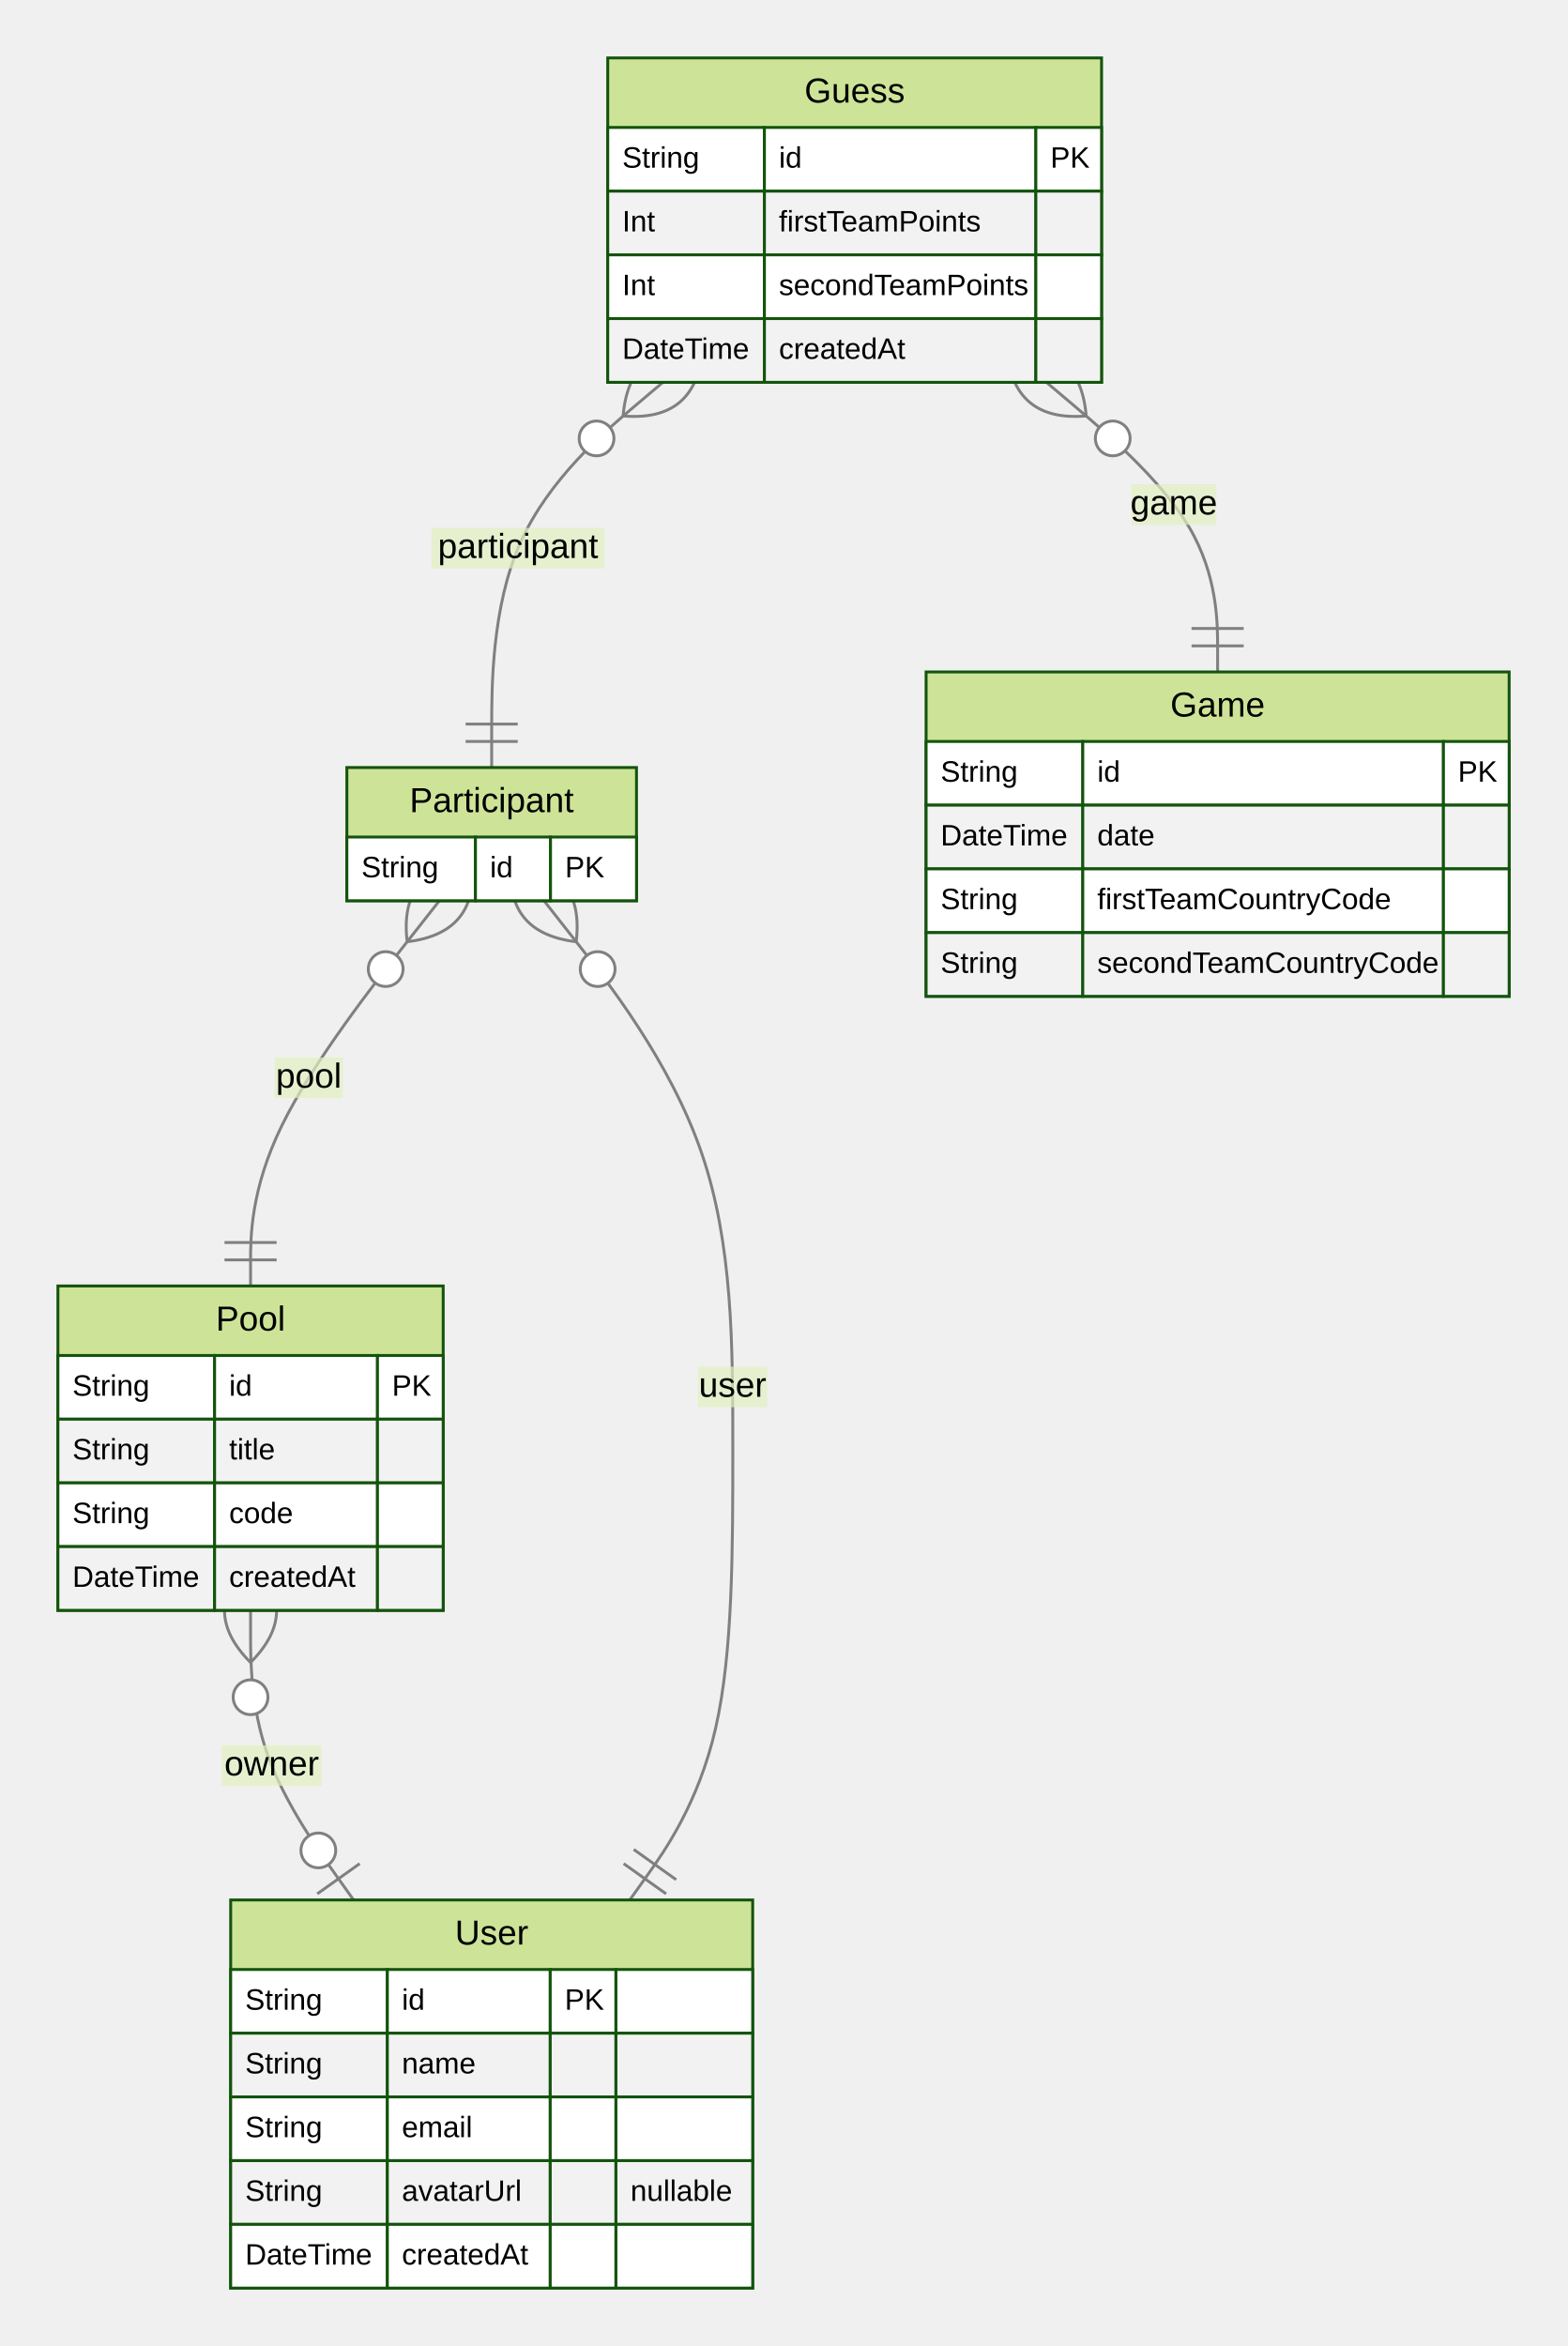
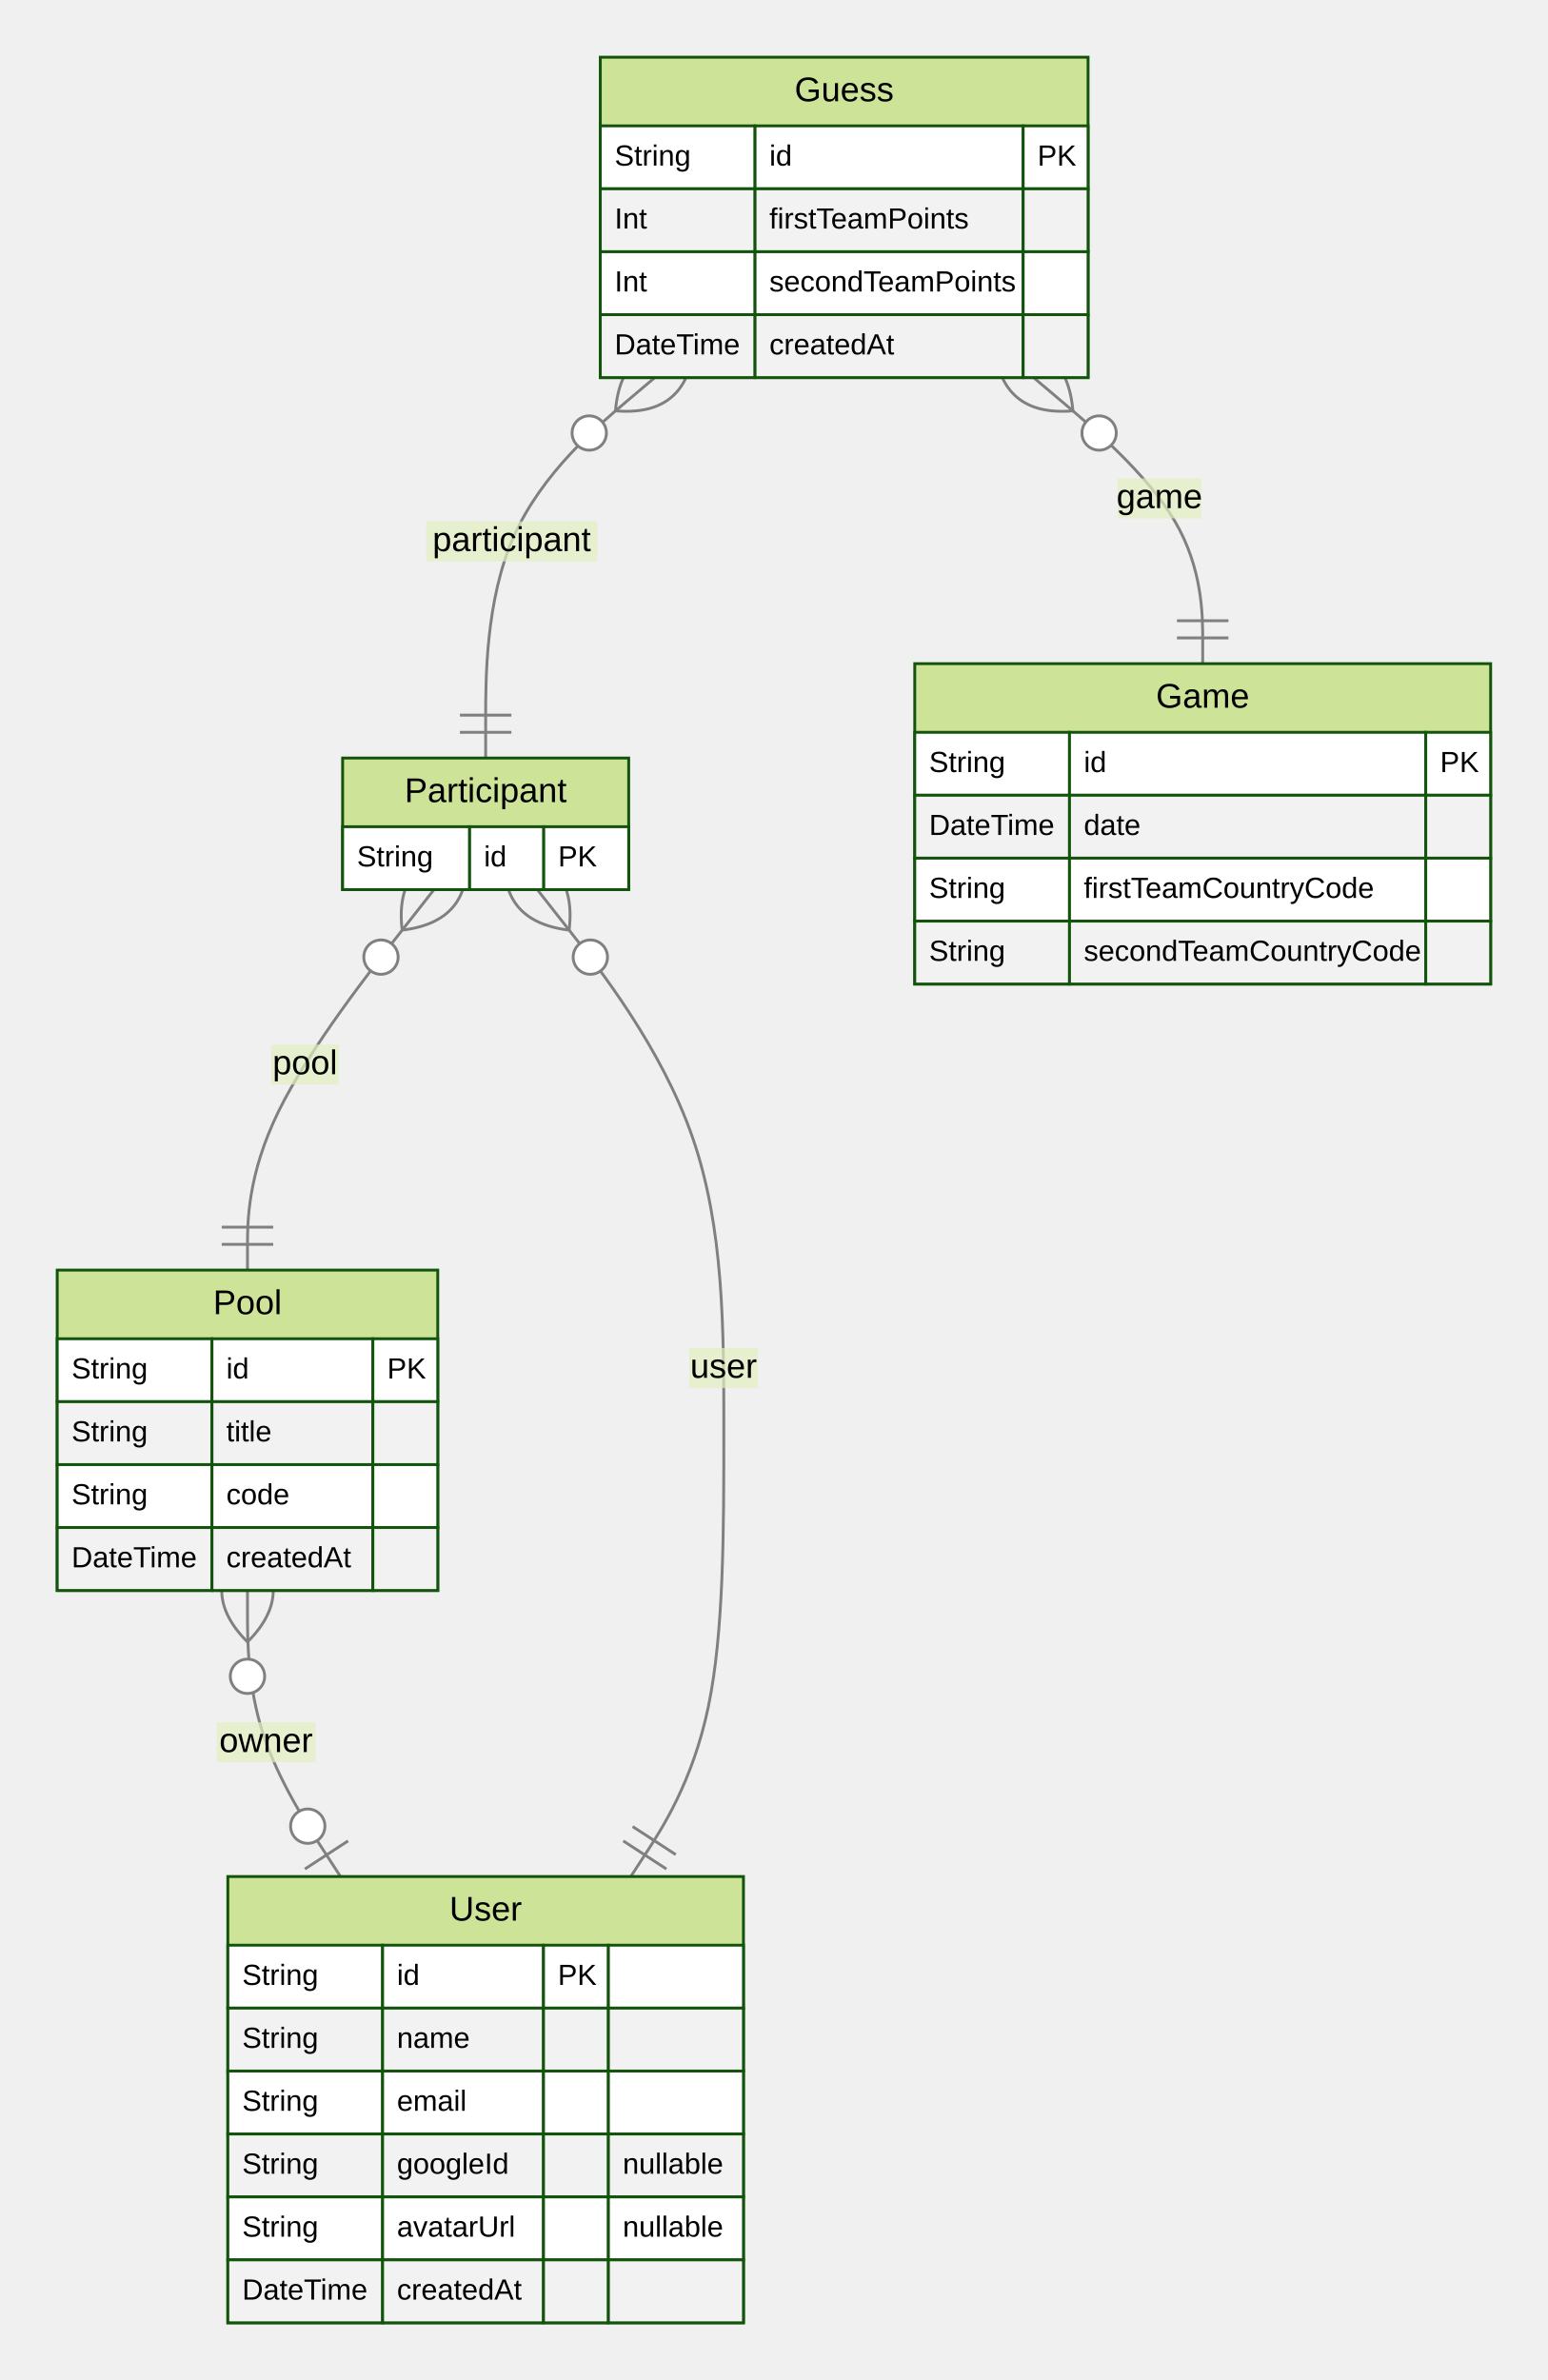
- <svg xmlns="http://www.w3.org/2000/svg" aria-roledescription="er" viewBox="0 0 541.082 810" style="max-width: 541.082px; background-color: white;" width="100%" id="mermaid-0">
+ <svg xmlns="http://www.w3.org/2000/svg" aria-roledescription="er" viewBox="0 0 541.082 832" style="max-width: 541.082px; background-color: white;" width="100%" id="mermaid-0">
  <style>#mermaid-0{font-family:"trebuchet ms",verdana,arial,sans-serif;font-size:16px;fill:#000000;}#mermaid-0 .error-icon{fill:#552222;}#mermaid-0 .error-text{fill:#552222;stroke:#552222;}#mermaid-0 .edge-thickness-normal{stroke-width:2px;}#mermaid-0 .edge-thickness-thick{stroke-width:3.5px;}#mermaid-0 .edge-pattern-solid{stroke-dasharray:0;}#mermaid-0 .edge-pattern-dashed{stroke-dasharray:3;}#mermaid-0 .edge-pattern-dotted{stroke-dasharray:2;}#mermaid-0 .marker{fill:#000000;stroke:#000000;}#mermaid-0 .marker.cross{stroke:#000000;}#mermaid-0 svg{font-family:"trebuchet ms",verdana,arial,sans-serif;font-size:16px;}#mermaid-0 .entityBox{fill:#cde498;stroke:#13540c;}#mermaid-0 .attributeBoxOdd{fill:#ffffff;stroke:#13540c;}#mermaid-0 .attributeBoxEven{fill:#f2f2f2;stroke:#13540c;}#mermaid-0 .relationshipLabelBox{fill:hsl(78.158, 58.462%, 84.51%);opacity:0.7;background-color:hsl(78.158, 58.462%, 84.51%);}#mermaid-0 .relationshipLabelBox rect{opacity:0.5;}#mermaid-0 .relationshipLine{stroke:#000000;}#mermaid-0 .entityTitleText{text-anchor:middle;font-size:18px;fill:#000000;}#mermaid-0 :root{--mermaid-font-family:"trebuchet ms",verdana,arial,sans-serif;}</style>
  <g />
  <defs>
    <marker orient="auto" markerHeight="18" markerWidth="18" refY="9" refX="0" id="ONLY_ONE_START">
      <path d="M9,0 L9,18 M15,0 L15,18" fill="none" stroke="gray" />
    </marker>
  </defs>
  <defs>
    <marker orient="auto" markerHeight="18" markerWidth="18" refY="9" refX="18" id="ONLY_ONE_END">
      <path d="M3,0 L3,18 M9,0 L9,18" fill="none" stroke="gray" />
    </marker>
  </defs>
  <defs>
    <marker orient="auto" markerHeight="18" markerWidth="30" refY="9" refX="0" id="ZERO_OR_ONE_START">
      <circle r="6" cy="9" cx="21" fill="white" stroke="gray" />
      <path d="M9,0 L9,18" fill="none" stroke="gray" />
    </marker>
  </defs>
  <defs>
    <marker orient="auto" markerHeight="18" markerWidth="30" refY="9" refX="30" id="ZERO_OR_ONE_END">
      <circle r="6" cy="9" cx="9" fill="white" stroke="gray" />
      <path d="M21,0 L21,18" fill="none" stroke="gray" />
    </marker>
  </defs>
  <defs>
    <marker orient="auto" markerHeight="36" markerWidth="45" refY="18" refX="18" id="ONE_OR_MORE_START">
      <path d="M0,18 Q 18,0 36,18 Q 18,36 0,18 M42,9 L42,27" fill="none" stroke="gray" />
    </marker>
  </defs>
  <defs>
    <marker orient="auto" markerHeight="36" markerWidth="45" refY="18" refX="27" id="ONE_OR_MORE_END">
      <path d="M3,9 L3,27 M9,18 Q27,0 45,18 Q27,36 9,18" fill="none" stroke="gray" />
    </marker>
  </defs>
  <defs>
    <marker orient="auto" markerHeight="36" markerWidth="57" refY="18" refX="18" id="ZERO_OR_MORE_START">
      <circle r="6" cy="18" cx="48" fill="white" stroke="gray" />
      <path d="M0,18 Q18,0 36,18 Q18,36 0,18" fill="none" stroke="gray" />
    </marker>
  </defs>
  <defs>
    <marker orient="auto" markerHeight="36" markerWidth="57" refY="18" refX="39" id="ZERO_OR_MORE_END">
      <circle r="6" cy="18" cx="9" fill="white" stroke="gray" />
      <path d="M21,18 Q39,0 57,18 Q39,36 21,18" fill="none" stroke="gray" />
    </marker>
  </defs>
-   <path style="stroke: gray; fill: none;" marker-start="url(#ZERO_OR_MORE_START)" marker-end="url(#ZERO_OR_ONE_END)" d="M86.513,556L86.513,564.333C86.513,572.667,86.513,589.333,92.443,606C98.373,622.667,110.233,639.333,116.163,647.667L122.093,656" class="er relationshipLine" />
+   <path style="stroke: gray; fill: none;" marker-start="url(#ZERO_OR_MORE_START)" marker-end="url(#ZERO_OR_ONE_END)" d="M86.513,556L86.513,564.333C86.513,572.667,86.513,589.333,91.934,606C97.354,622.667,108.195,639.333,113.615,647.667L119.035,656" class="er relationshipLine" />
  <path style="stroke: gray; fill: none;" marker-start="url(#ZERO_OR_MORE_START)" marker-end="url(#ONLY_ONE_END)" d="M151.705,311L140.839,324.833C129.974,338.667,108.244,366.333,97.378,388.5C86.513,410.667,86.513,427.333,86.513,435.667L86.513,444" class="er relationshipLine" />
-   <path style="stroke: gray; fill: none;" marker-start="url(#ZERO_OR_MORE_START)" marker-end="url(#ONLY_ONE_END)" d="M187.835,311L198.7,324.833C209.565,338.667,231.296,366.333,242.161,397.833C253.026,429.333,253.026,464.667,253.026,500C253.026,535.333,253.026,570.667,247.096,596.667C241.167,622.667,229.307,639.333,223.377,647.667L217.447,656" class="er relationshipLine" />
+   <path style="stroke: gray; fill: none;" marker-start="url(#ZERO_OR_MORE_START)" marker-end="url(#ONLY_ONE_END)" d="M187.835,311L198.7,324.833C209.565,338.667,231.296,366.333,242.161,397.833C253.026,429.333,253.026,464.667,253.026,500C253.026,535.333,253.026,570.667,247.606,596.667C242.186,622.667,231.345,639.333,225.925,647.667L220.504,656" class="er relationshipLine" />
  <path style="stroke: gray; fill: none;" marker-start="url(#ZERO_OR_MORE_START)" marker-end="url(#ONLY_ONE_END)" d="M228.887,132L219.034,140.333C209.181,148.667,189.476,165.333,179.623,187.5C169.77,209.667,169.77,237.333,169.77,251.167L169.77,265" class="er relationshipLine" />
  <path style="stroke: gray; fill: none;" marker-start="url(#ZERO_OR_MORE_START)" marker-end="url(#ONLY_ONE_END)" d="M361.309,132L371.162,140.333C381.015,148.667,400.72,165.333,410.573,182C420.426,198.667,420.426,215.333,420.426,223.667L420.426,232" class="er relationshipLine" />
-   <g transform="translate(20,444 )" id="entity-Pool-688f75a3-3624-47a8-bc0e-ba1b84650aef">
+   <g transform="translate(20,444 )" id="entity-Pool-7470e50a-f47b-48d4-ad3d-19180dba259a">
    <rect height="112" width="133.026" y="0" x="0" class="er entityBox" />
-     <text style="dominant-baseline: middle; text-anchor: middle; font-size: 12px;" transform="translate(66.51321,12)" y="0" x="0" id="text-entity-Pool-688f75a3-3624-47a8-bc0e-ba1b84650aef" class="er entityLabel">Pool</text>
-     <rect height="22" width="54.096" y="24" x="0" class="er attributeBoxOdd" />
-     <text style="dominant-baseline: middle; font-size: 10.2px;" transform="translate(5,35)" y="0" x="0" id="text-entity-Pool-688f75a3-3624-47a8-bc0e-ba1b84650aef-attr-1-type" class="er entityLabel">String</text>
+     <text style="dominant-baseline: middle; text-anchor: middle; font-size: 12px;" transform="translate(66.51321,12)" y="0" x="0" id="text-entity-Pool-7470e50a-f47b-48d4-ad3d-19180dba259a" class="er entityLabel">Pool</text>
+     <rect height="22" width="54.096" y="24" x="0" class="er attributeBoxOdd" />
+     <text style="dominant-baseline: middle; font-size: 10.2px;" transform="translate(5,35)" y="0" x="0" id="text-entity-Pool-7470e50a-f47b-48d4-ad3d-19180dba259a-attr-1-type" class="er entityLabel">String</text>
    <rect height="22" width="56.243" y="24" x="54.096" class="er attributeBoxOdd" />
-     <text style="dominant-baseline: middle; font-size: 10.2px;" transform="translate(59.09555,35)" y="0" x="0" id="text-entity-Pool-688f75a3-3624-47a8-bc0e-ba1b84650aef-attr-1-name" class="er entityLabel">id</text>
+     <text style="dominant-baseline: middle; font-size: 10.2px;" transform="translate(59.09555,35)" y="0" x="0" id="text-entity-Pool-7470e50a-f47b-48d4-ad3d-19180dba259a-attr-1-name" class="er entityLabel">id</text>
    <rect height="22" width="22.688" y="24" x="110.339" class="er attributeBoxOdd" />
-     <text style="dominant-baseline: middle; font-size: 10.2px;" transform="translate(115.3387,35)" y="0" x="0" id="text-entity-Pool-688f75a3-3624-47a8-bc0e-ba1b84650aef-attr-1-key" class="er entityLabel">PK</text>
-     <rect height="22" width="54.096" y="46" x="0" class="er attributeBoxEven" />
-     <text style="dominant-baseline: middle; font-size: 10.2px;" transform="translate(5,57)" y="0" x="0" id="text-entity-Pool-688f75a3-3624-47a8-bc0e-ba1b84650aef-attr-2-type" class="er entityLabel">String</text>
+     <text style="dominant-baseline: middle; font-size: 10.2px;" transform="translate(115.3387,35)" y="0" x="0" id="text-entity-Pool-7470e50a-f47b-48d4-ad3d-19180dba259a-attr-1-key" class="er entityLabel">PK</text>
+     <rect height="22" width="54.096" y="46" x="0" class="er attributeBoxEven" />
+     <text style="dominant-baseline: middle; font-size: 10.2px;" transform="translate(5,57)" y="0" x="0" id="text-entity-Pool-7470e50a-f47b-48d4-ad3d-19180dba259a-attr-2-type" class="er entityLabel">String</text>
    <rect height="22" width="56.243" y="46" x="54.096" class="er attributeBoxEven" />
-     <text style="dominant-baseline: middle; font-size: 10.2px;" transform="translate(59.09555,57)" y="0" x="0" id="text-entity-Pool-688f75a3-3624-47a8-bc0e-ba1b84650aef-attr-2-name" class="er entityLabel">title</text>
+     <text style="dominant-baseline: middle; font-size: 10.2px;" transform="translate(59.09555,57)" y="0" x="0" id="text-entity-Pool-7470e50a-f47b-48d4-ad3d-19180dba259a-attr-2-name" class="er entityLabel">title</text>
    <rect height="22" width="22.688" y="46" x="110.339" class="er attributeBoxEven" />
-     <text style="dominant-baseline: middle; font-size: 10.2px;" transform="translate(115.3387,57)" y="0" x="0" id="text-entity-Pool-688f75a3-3624-47a8-bc0e-ba1b84650aef-attr-2-key" class="er entityLabel" />
-     <rect height="22" width="54.096" y="68" x="0" class="er attributeBoxOdd" />
-     <text style="dominant-baseline: middle; font-size: 10.2px;" transform="translate(5,79)" y="0" x="0" id="text-entity-Pool-688f75a3-3624-47a8-bc0e-ba1b84650aef-attr-3-type" class="er entityLabel">String</text>
+     <text style="dominant-baseline: middle; font-size: 10.2px;" transform="translate(115.3387,57)" y="0" x="0" id="text-entity-Pool-7470e50a-f47b-48d4-ad3d-19180dba259a-attr-2-key" class="er entityLabel" />
+     <rect height="22" width="54.096" y="68" x="0" class="er attributeBoxOdd" />
+     <text style="dominant-baseline: middle; font-size: 10.2px;" transform="translate(5,79)" y="0" x="0" id="text-entity-Pool-7470e50a-f47b-48d4-ad3d-19180dba259a-attr-3-type" class="er entityLabel">String</text>
    <rect height="22" width="56.243" y="68" x="54.096" class="er attributeBoxOdd" />
-     <text style="dominant-baseline: middle; font-size: 10.2px;" transform="translate(59.09555,79)" y="0" x="0" id="text-entity-Pool-688f75a3-3624-47a8-bc0e-ba1b84650aef-attr-3-name" class="er entityLabel">code</text>
+     <text style="dominant-baseline: middle; font-size: 10.2px;" transform="translate(59.09555,79)" y="0" x="0" id="text-entity-Pool-7470e50a-f47b-48d4-ad3d-19180dba259a-attr-3-name" class="er entityLabel">code</text>
    <rect height="22" width="22.688" y="68" x="110.339" class="er attributeBoxOdd" />
-     <text style="dominant-baseline: middle; font-size: 10.2px;" transform="translate(115.3387,79)" y="0" x="0" id="text-entity-Pool-688f75a3-3624-47a8-bc0e-ba1b84650aef-attr-3-key" class="er entityLabel" />
-     <rect height="22" width="54.096" y="90" x="0" class="er attributeBoxEven" />
-     <text style="dominant-baseline: middle; font-size: 10.2px;" transform="translate(5,101)" y="0" x="0" id="text-entity-Pool-688f75a3-3624-47a8-bc0e-ba1b84650aef-attr-4-type" class="er entityLabel">DateTime</text>
+     <text style="dominant-baseline: middle; font-size: 10.2px;" transform="translate(115.3387,79)" y="0" x="0" id="text-entity-Pool-7470e50a-f47b-48d4-ad3d-19180dba259a-attr-3-key" class="er entityLabel" />
+     <rect height="22" width="54.096" y="90" x="0" class="er attributeBoxEven" />
+     <text style="dominant-baseline: middle; font-size: 10.2px;" transform="translate(5,101)" y="0" x="0" id="text-entity-Pool-7470e50a-f47b-48d4-ad3d-19180dba259a-attr-4-type" class="er entityLabel">DateTime</text>
    <rect height="22" width="56.243" y="90" x="54.096" class="er attributeBoxEven" />
-     <text style="dominant-baseline: middle; font-size: 10.2px;" transform="translate(59.09555,101)" y="0" x="0" id="text-entity-Pool-688f75a3-3624-47a8-bc0e-ba1b84650aef-attr-4-name" class="er entityLabel">createdAt</text>
+     <text style="dominant-baseline: middle; font-size: 10.2px;" transform="translate(59.09555,101)" y="0" x="0" id="text-entity-Pool-7470e50a-f47b-48d4-ad3d-19180dba259a-attr-4-name" class="er entityLabel">createdAt</text>
    <rect height="22" width="22.688" y="90" x="110.339" class="er attributeBoxEven" />
-     <text style="dominant-baseline: middle; font-size: 10.2px;" transform="translate(115.3387,101)" y="0" x="0" id="text-entity-Pool-688f75a3-3624-47a8-bc0e-ba1b84650aef-attr-4-key" class="er entityLabel" />
-   </g>
-   <g transform="translate(119.7698,265 )" id="entity-Participant-a399f64c-f0af-40cb-b9d3-064e9d7241d4">
+     <text style="dominant-baseline: middle; font-size: 10.2px;" transform="translate(115.3387,101)" y="0" x="0" id="text-entity-Pool-7470e50a-f47b-48d4-ad3d-19180dba259a-attr-4-key" class="er entityLabel" />
+   </g>
+   <g transform="translate(119.7698,265 )" id="entity-Participant-6d5af4d7-4891-47f6-a688-8947135899df">
    <rect height="46" width="100" y="0" x="0" class="er entityBox" />
-     <text style="dominant-baseline: middle; text-anchor: middle; font-size: 12px;" transform="translate(50,12)" y="0" x="0" id="text-entity-Participant-a399f64c-f0af-40cb-b9d3-064e9d7241d4" class="er entityLabel">Participant</text>
+     <text style="dominant-baseline: middle; text-anchor: middle; font-size: 12px;" transform="translate(50,12)" y="0" x="0" id="text-entity-Participant-6d5af4d7-4891-47f6-a688-8947135899df" class="er entityLabel">Participant</text>
    <rect height="22" width="44.399" y="24" x="0" class="er attributeBoxOdd" />
-     <text style="dominant-baseline: middle; font-size: 10.2px;" transform="translate(5,35)" y="0" x="0" id="text-entity-Participant-a399f64c-f0af-40cb-b9d3-064e9d7241d4-attr-1-type" class="er entityLabel">String</text>
+     <text style="dominant-baseline: middle; font-size: 10.2px;" transform="translate(5,35)" y="0" x="0" id="text-entity-Participant-6d5af4d7-4891-47f6-a688-8947135899df-attr-1-type" class="er entityLabel">String</text>
    <rect height="22" width="25.911" y="24" x="44.399" class="er attributeBoxOdd" />
-     <text style="dominant-baseline: middle; font-size: 10.2px;" transform="translate(49.39862,35)" y="0" x="0" id="text-entity-Participant-a399f64c-f0af-40cb-b9d3-064e9d7241d4-attr-1-name" class="er entityLabel">id</text>
+     <text style="dominant-baseline: middle; font-size: 10.2px;" transform="translate(49.39862,35)" y="0" x="0" id="text-entity-Participant-6d5af4d7-4891-47f6-a688-8947135899df-attr-1-name" class="er entityLabel">id</text>
    <rect height="22" width="29.69" y="24" x="70.31" class="er attributeBoxOdd" />
-     <text style="dominant-baseline: middle; font-size: 10.2px;" transform="translate(75.30976,35)" y="0" x="0" id="text-entity-Participant-a399f64c-f0af-40cb-b9d3-064e9d7241d4-attr-1-key" class="er entityLabel">PK</text>
-   </g>
-   <g transform="translate(79.65034,656 )" id="entity-User-70a5e459-2648-443c-9b27-bc9cc834903b">
-     <rect height="134" width="180.239" y="0" x="0" class="er entityBox" />
-     <text style="dominant-baseline: middle; text-anchor: middle; font-size: 12px;" transform="translate(90.11948,12)" y="0" x="0" id="text-entity-User-70a5e459-2648-443c-9b27-bc9cc834903b" class="er entityLabel">User</text>
-     <rect height="22" width="54.096" y="24" x="0" class="er attributeBoxOdd" />
-     <text style="dominant-baseline: middle; font-size: 10.2px;" transform="translate(5,35)" y="0" x="0" id="text-entity-User-70a5e459-2648-443c-9b27-bc9cc834903b-attr-1-type" class="er entityLabel">String</text>
+     <text style="dominant-baseline: middle; font-size: 10.2px;" transform="translate(75.30976,35)" y="0" x="0" id="text-entity-Participant-6d5af4d7-4891-47f6-a688-8947135899df-attr-1-key" class="er entityLabel">PK</text>
+   </g>
+   <g transform="translate(79.65034,656 )" id="entity-User-a39b0829-1735-48f9-a8ab-4b89ec5898f5">
+     <rect height="156" width="180.239" y="0" x="0" class="er entityBox" />
+     <text style="dominant-baseline: middle; text-anchor: middle; font-size: 12px;" transform="translate(90.11948,12)" y="0" x="0" id="text-entity-User-a39b0829-1735-48f9-a8ab-4b89ec5898f5" class="er entityLabel">User</text>
+     <rect height="22" width="54.096" y="24" x="0" class="er attributeBoxOdd" />
+     <text style="dominant-baseline: middle; font-size: 10.2px;" transform="translate(5,35)" y="0" x="0" id="text-entity-User-a39b0829-1735-48f9-a8ab-4b89ec5898f5-attr-1-type" class="er entityLabel">String</text>
    <rect height="22" width="56.243" y="24" x="54.096" class="er attributeBoxOdd" />
-     <text style="dominant-baseline: middle; font-size: 10.2px;" transform="translate(59.09555,35)" y="0" x="0" id="text-entity-User-70a5e459-2648-443c-9b27-bc9cc834903b-attr-1-name" class="er entityLabel">id</text>
+     <text style="dominant-baseline: middle; font-size: 10.2px;" transform="translate(59.09555,35)" y="0" x="0" id="text-entity-User-a39b0829-1735-48f9-a8ab-4b89ec5898f5-attr-1-name" class="er entityLabel">id</text>
    <rect height="22" width="22.688" y="24" x="110.339" class="er attributeBoxOdd" />
-     <text style="dominant-baseline: middle; font-size: 10.2px;" transform="translate(115.3387,35)" y="0" x="0" id="text-entity-User-70a5e459-2648-443c-9b27-bc9cc834903b-attr-1-key" class="er entityLabel">PK</text>
+     <text style="dominant-baseline: middle; font-size: 10.2px;" transform="translate(115.3387,35)" y="0" x="0" id="text-entity-User-a39b0829-1735-48f9-a8ab-4b89ec5898f5-attr-1-key" class="er entityLabel">PK</text>
    <rect height="22" width="47.213" y="24" x="133.026" class="er attributeBoxOdd" />
-     <text style="dominant-baseline: middle; font-size: 10.2px;" transform="translate(138.0264,35)" y="0" x="0" id="text-entity-User-70a5e459-2648-443c-9b27-bc9cc834903b-attr-1-comment" class="er entityLabel" />
-     <rect height="22" width="54.096" y="46" x="0" class="er attributeBoxEven" />
-     <text style="dominant-baseline: middle; font-size: 10.2px;" transform="translate(5,57)" y="0" x="0" id="text-entity-User-70a5e459-2648-443c-9b27-bc9cc834903b-attr-2-type" class="er entityLabel">String</text>
+     <text style="dominant-baseline: middle; font-size: 10.2px;" transform="translate(138.0264,35)" y="0" x="0" id="text-entity-User-a39b0829-1735-48f9-a8ab-4b89ec5898f5-attr-1-comment" class="er entityLabel" />
+     <rect height="22" width="54.096" y="46" x="0" class="er attributeBoxEven" />
+     <text style="dominant-baseline: middle; font-size: 10.2px;" transform="translate(5,57)" y="0" x="0" id="text-entity-User-a39b0829-1735-48f9-a8ab-4b89ec5898f5-attr-2-type" class="er entityLabel">String</text>
    <rect height="22" width="56.243" y="46" x="54.096" class="er attributeBoxEven" />
-     <text style="dominant-baseline: middle; font-size: 10.2px;" transform="translate(59.09555,57)" y="0" x="0" id="text-entity-User-70a5e459-2648-443c-9b27-bc9cc834903b-attr-2-name" class="er entityLabel">name</text>
+     <text style="dominant-baseline: middle; font-size: 10.2px;" transform="translate(59.09555,57)" y="0" x="0" id="text-entity-User-a39b0829-1735-48f9-a8ab-4b89ec5898f5-attr-2-name" class="er entityLabel">name</text>
    <rect height="22" width="22.688" y="46" x="110.339" class="er attributeBoxEven" />
-     <text style="dominant-baseline: middle; font-size: 10.2px;" transform="translate(115.3387,57)" y="0" x="0" id="text-entity-User-70a5e459-2648-443c-9b27-bc9cc834903b-attr-2-key" class="er entityLabel" />
+     <text style="dominant-baseline: middle; font-size: 10.2px;" transform="translate(115.3387,57)" y="0" x="0" id="text-entity-User-a39b0829-1735-48f9-a8ab-4b89ec5898f5-attr-2-key" class="er entityLabel" />
    <rect height="22" width="47.213" y="46" x="133.026" class="er attributeBoxEven" />
-     <text style="dominant-baseline: middle; font-size: 10.2px;" transform="translate(138.0264,57)" y="0" x="0" id="text-entity-User-70a5e459-2648-443c-9b27-bc9cc834903b-attr-2-comment" class="er entityLabel" />
-     <rect height="22" width="54.096" y="68" x="0" class="er attributeBoxOdd" />
-     <text style="dominant-baseline: middle; font-size: 10.2px;" transform="translate(5,79)" y="0" x="0" id="text-entity-User-70a5e459-2648-443c-9b27-bc9cc834903b-attr-3-type" class="er entityLabel">String</text>
+     <text style="dominant-baseline: middle; font-size: 10.2px;" transform="translate(138.0264,57)" y="0" x="0" id="text-entity-User-a39b0829-1735-48f9-a8ab-4b89ec5898f5-attr-2-comment" class="er entityLabel" />
+     <rect height="22" width="54.096" y="68" x="0" class="er attributeBoxOdd" />
+     <text style="dominant-baseline: middle; font-size: 10.2px;" transform="translate(5,79)" y="0" x="0" id="text-entity-User-a39b0829-1735-48f9-a8ab-4b89ec5898f5-attr-3-type" class="er entityLabel">String</text>
    <rect height="22" width="56.243" y="68" x="54.096" class="er attributeBoxOdd" />
-     <text style="dominant-baseline: middle; font-size: 10.2px;" transform="translate(59.09555,79)" y="0" x="0" id="text-entity-User-70a5e459-2648-443c-9b27-bc9cc834903b-attr-3-name" class="er entityLabel">email</text>
+     <text style="dominant-baseline: middle; font-size: 10.2px;" transform="translate(59.09555,79)" y="0" x="0" id="text-entity-User-a39b0829-1735-48f9-a8ab-4b89ec5898f5-attr-3-name" class="er entityLabel">email</text>
    <rect height="22" width="22.688" y="68" x="110.339" class="er attributeBoxOdd" />
-     <text style="dominant-baseline: middle; font-size: 10.2px;" transform="translate(115.3387,79)" y="0" x="0" id="text-entity-User-70a5e459-2648-443c-9b27-bc9cc834903b-attr-3-key" class="er entityLabel" />
+     <text style="dominant-baseline: middle; font-size: 10.2px;" transform="translate(115.3387,79)" y="0" x="0" id="text-entity-User-a39b0829-1735-48f9-a8ab-4b89ec5898f5-attr-3-key" class="er entityLabel" />
    <rect height="22" width="47.213" y="68" x="133.026" class="er attributeBoxOdd" />
-     <text style="dominant-baseline: middle; font-size: 10.2px;" transform="translate(138.0264,79)" y="0" x="0" id="text-entity-User-70a5e459-2648-443c-9b27-bc9cc834903b-attr-3-comment" class="er entityLabel" />
-     <rect height="22" width="54.096" y="90" x="0" class="er attributeBoxEven" />
-     <text style="dominant-baseline: middle; font-size: 10.2px;" transform="translate(5,101)" y="0" x="0" id="text-entity-User-70a5e459-2648-443c-9b27-bc9cc834903b-attr-4-type" class="er entityLabel">String</text>
+     <text style="dominant-baseline: middle; font-size: 10.2px;" transform="translate(138.0264,79)" y="0" x="0" id="text-entity-User-a39b0829-1735-48f9-a8ab-4b89ec5898f5-attr-3-comment" class="er entityLabel" />
+     <rect height="22" width="54.096" y="90" x="0" class="er attributeBoxEven" />
+     <text style="dominant-baseline: middle; font-size: 10.2px;" transform="translate(5,101)" y="0" x="0" id="text-entity-User-a39b0829-1735-48f9-a8ab-4b89ec5898f5-attr-4-type" class="er entityLabel">String</text>
    <rect height="22" width="56.243" y="90" x="54.096" class="er attributeBoxEven" />
-     <text style="dominant-baseline: middle; font-size: 10.2px;" transform="translate(59.09555,101)" y="0" x="0" id="text-entity-User-70a5e459-2648-443c-9b27-bc9cc834903b-attr-4-name" class="er entityLabel">avatarUrl</text>
+     <text style="dominant-baseline: middle; font-size: 10.2px;" transform="translate(59.09555,101)" y="0" x="0" id="text-entity-User-a39b0829-1735-48f9-a8ab-4b89ec5898f5-attr-4-name" class="er entityLabel">googleId</text>
    <rect height="22" width="22.688" y="90" x="110.339" class="er attributeBoxEven" />
-     <text style="dominant-baseline: middle; font-size: 10.2px;" transform="translate(115.3387,101)" y="0" x="0" id="text-entity-User-70a5e459-2648-443c-9b27-bc9cc834903b-attr-4-key" class="er entityLabel" />
+     <text style="dominant-baseline: middle; font-size: 10.2px;" transform="translate(115.3387,101)" y="0" x="0" id="text-entity-User-a39b0829-1735-48f9-a8ab-4b89ec5898f5-attr-4-key" class="er entityLabel" />
    <rect height="22" width="47.213" y="90" x="133.026" class="er attributeBoxEven" />
-     <text style="dominant-baseline: middle; font-size: 10.2px;" transform="translate(138.0264,101)" y="0" x="0" id="text-entity-User-70a5e459-2648-443c-9b27-bc9cc834903b-attr-4-comment" class="er entityLabel">nullable</text>
+     <text style="dominant-baseline: middle; font-size: 10.2px;" transform="translate(138.0264,101)" y="0" x="0" id="text-entity-User-a39b0829-1735-48f9-a8ab-4b89ec5898f5-attr-4-comment" class="er entityLabel">nullable</text>
    <rect height="22" width="54.096" y="112" x="0" class="er attributeBoxOdd" />
-     <text style="dominant-baseline: middle; font-size: 10.2px;" transform="translate(5,123)" y="0" x="0" id="text-entity-User-70a5e459-2648-443c-9b27-bc9cc834903b-attr-5-type" class="er entityLabel">DateTime</text>
+     <text style="dominant-baseline: middle; font-size: 10.2px;" transform="translate(5,123)" y="0" x="0" id="text-entity-User-a39b0829-1735-48f9-a8ab-4b89ec5898f5-attr-5-type" class="er entityLabel">String</text>
    <rect height="22" width="56.243" y="112" x="54.096" class="er attributeBoxOdd" />
-     <text style="dominant-baseline: middle; font-size: 10.2px;" transform="translate(59.09555,123)" y="0" x="0" id="text-entity-User-70a5e459-2648-443c-9b27-bc9cc834903b-attr-5-name" class="er entityLabel">createdAt</text>
+     <text style="dominant-baseline: middle; font-size: 10.2px;" transform="translate(59.09555,123)" y="0" x="0" id="text-entity-User-a39b0829-1735-48f9-a8ab-4b89ec5898f5-attr-5-name" class="er entityLabel">avatarUrl</text>
    <rect height="22" width="22.688" y="112" x="110.339" class="er attributeBoxOdd" />
-     <text style="dominant-baseline: middle; font-size: 10.2px;" transform="translate(115.3387,123)" y="0" x="0" id="text-entity-User-70a5e459-2648-443c-9b27-bc9cc834903b-attr-5-key" class="er entityLabel" />
+     <text style="dominant-baseline: middle; font-size: 10.2px;" transform="translate(115.3387,123)" y="0" x="0" id="text-entity-User-a39b0829-1735-48f9-a8ab-4b89ec5898f5-attr-5-key" class="er entityLabel" />
    <rect height="22" width="47.213" y="112" x="133.026" class="er attributeBoxOdd" />
-     <text style="dominant-baseline: middle; font-size: 10.2px;" transform="translate(138.0264,123)" y="0" x="0" id="text-entity-User-70a5e459-2648-443c-9b27-bc9cc834903b-attr-5-comment" class="er entityLabel" />
-   </g>
-   <g transform="translate(319.7698,232 )" id="entity-Game-ce884d8a-629d-487f-97bd-bd6dc47a71af">
+     <text style="dominant-baseline: middle; font-size: 10.2px;" transform="translate(138.0264,123)" y="0" x="0" id="text-entity-User-a39b0829-1735-48f9-a8ab-4b89ec5898f5-attr-5-comment" class="er entityLabel">nullable</text>
+     <rect height="22" width="54.096" y="134" x="0" class="er attributeBoxEven" />
+     <text style="dominant-baseline: middle; font-size: 10.2px;" transform="translate(5,145)" y="0" x="0" id="text-entity-User-a39b0829-1735-48f9-a8ab-4b89ec5898f5-attr-6-type" class="er entityLabel">DateTime</text>
+     <rect height="22" width="56.243" y="134" x="54.096" class="er attributeBoxEven" />
+     <text style="dominant-baseline: middle; font-size: 10.2px;" transform="translate(59.09555,145)" y="0" x="0" id="text-entity-User-a39b0829-1735-48f9-a8ab-4b89ec5898f5-attr-6-name" class="er entityLabel">createdAt</text>
+     <rect height="22" width="22.688" y="134" x="110.339" class="er attributeBoxEven" />
+     <text style="dominant-baseline: middle; font-size: 10.2px;" transform="translate(115.3387,145)" y="0" x="0" id="text-entity-User-a39b0829-1735-48f9-a8ab-4b89ec5898f5-attr-6-key" class="er entityLabel" />
+     <rect height="22" width="47.213" y="134" x="133.026" class="er attributeBoxEven" />
+     <text style="dominant-baseline: middle; font-size: 10.2px;" transform="translate(138.0264,145)" y="0" x="0" id="text-entity-User-a39b0829-1735-48f9-a8ab-4b89ec5898f5-attr-6-comment" class="er entityLabel" />
+   </g>
+   <g transform="translate(319.7698,232 )" id="entity-Game-a9cfdcf3-02ab-4ea7-a93e-c10a7e6bce87">
    <rect height="112" width="201.312" y="0" x="0" class="er entityBox" />
-     <text style="dominant-baseline: middle; text-anchor: middle; font-size: 12px;" transform="translate(100.6562,12)" y="0" x="0" id="text-entity-Game-ce884d8a-629d-487f-97bd-bd6dc47a71af" class="er entityLabel">Game</text>
-     <rect height="22" width="54.096" y="24" x="0" class="er attributeBoxOdd" />
-     <text style="dominant-baseline: middle; font-size: 10.2px;" transform="translate(5,35)" y="0" x="0" id="text-entity-Game-ce884d8a-629d-487f-97bd-bd6dc47a71af-attr-1-type" class="er entityLabel">String</text>
+     <text style="dominant-baseline: middle; text-anchor: middle; font-size: 12px;" transform="translate(100.6562,12)" y="0" x="0" id="text-entity-Game-a9cfdcf3-02ab-4ea7-a93e-c10a7e6bce87" class="er entityLabel">Game</text>
+     <rect height="22" width="54.096" y="24" x="0" class="er attributeBoxOdd" />
+     <text style="dominant-baseline: middle; font-size: 10.2px;" transform="translate(5,35)" y="0" x="0" id="text-entity-Game-a9cfdcf3-02ab-4ea7-a93e-c10a7e6bce87-attr-1-type" class="er entityLabel">String</text>
    <rect height="22" width="124.529" y="24" x="54.096" class="er attributeBoxOdd" />
-     <text style="dominant-baseline: middle; font-size: 10.2px;" transform="translate(59.09555,35)" y="0" x="0" id="text-entity-Game-ce884d8a-629d-487f-97bd-bd6dc47a71af-attr-1-name" class="er entityLabel">id</text>
+     <text style="dominant-baseline: middle; font-size: 10.2px;" transform="translate(59.09555,35)" y="0" x="0" id="text-entity-Game-a9cfdcf3-02ab-4ea7-a93e-c10a7e6bce87-attr-1-name" class="er entityLabel">id</text>
    <rect height="22" width="22.688" y="24" x="178.625" class="er attributeBoxOdd" />
-     <text style="dominant-baseline: middle; font-size: 10.2px;" transform="translate(183.6248,35)" y="0" x="0" id="text-entity-Game-ce884d8a-629d-487f-97bd-bd6dc47a71af-attr-1-key" class="er entityLabel">PK</text>
-     <rect height="22" width="54.096" y="46" x="0" class="er attributeBoxEven" />
-     <text style="dominant-baseline: middle; font-size: 10.2px;" transform="translate(5,57)" y="0" x="0" id="text-entity-Game-ce884d8a-629d-487f-97bd-bd6dc47a71af-attr-2-type" class="er entityLabel">DateTime</text>
+     <text style="dominant-baseline: middle; font-size: 10.2px;" transform="translate(183.6248,35)" y="0" x="0" id="text-entity-Game-a9cfdcf3-02ab-4ea7-a93e-c10a7e6bce87-attr-1-key" class="er entityLabel">PK</text>
+     <rect height="22" width="54.096" y="46" x="0" class="er attributeBoxEven" />
+     <text style="dominant-baseline: middle; font-size: 10.2px;" transform="translate(5,57)" y="0" x="0" id="text-entity-Game-a9cfdcf3-02ab-4ea7-a93e-c10a7e6bce87-attr-2-type" class="er entityLabel">DateTime</text>
    <rect height="22" width="124.529" y="46" x="54.096" class="er attributeBoxEven" />
-     <text style="dominant-baseline: middle; font-size: 10.2px;" transform="translate(59.09555,57)" y="0" x="0" id="text-entity-Game-ce884d8a-629d-487f-97bd-bd6dc47a71af-attr-2-name" class="er entityLabel">date</text>
+     <text style="dominant-baseline: middle; font-size: 10.2px;" transform="translate(59.09555,57)" y="0" x="0" id="text-entity-Game-a9cfdcf3-02ab-4ea7-a93e-c10a7e6bce87-attr-2-name" class="er entityLabel">date</text>
    <rect height="22" width="22.688" y="46" x="178.625" class="er attributeBoxEven" />
-     <text style="dominant-baseline: middle; font-size: 10.2px;" transform="translate(183.6248,57)" y="0" x="0" id="text-entity-Game-ce884d8a-629d-487f-97bd-bd6dc47a71af-attr-2-key" class="er entityLabel" />
-     <rect height="22" width="54.096" y="68" x="0" class="er attributeBoxOdd" />
-     <text style="dominant-baseline: middle; font-size: 10.2px;" transform="translate(5,79)" y="0" x="0" id="text-entity-Game-ce884d8a-629d-487f-97bd-bd6dc47a71af-attr-3-type" class="er entityLabel">String</text>
+     <text style="dominant-baseline: middle; font-size: 10.2px;" transform="translate(183.6248,57)" y="0" x="0" id="text-entity-Game-a9cfdcf3-02ab-4ea7-a93e-c10a7e6bce87-attr-2-key" class="er entityLabel" />
+     <rect height="22" width="54.096" y="68" x="0" class="er attributeBoxOdd" />
+     <text style="dominant-baseline: middle; font-size: 10.2px;" transform="translate(5,79)" y="0" x="0" id="text-entity-Game-a9cfdcf3-02ab-4ea7-a93e-c10a7e6bce87-attr-3-type" class="er entityLabel">String</text>
    <rect height="22" width="124.529" y="68" x="54.096" class="er attributeBoxOdd" />
-     <text style="dominant-baseline: middle; font-size: 10.2px;" transform="translate(59.09555,79)" y="0" x="0" id="text-entity-Game-ce884d8a-629d-487f-97bd-bd6dc47a71af-attr-3-name" class="er entityLabel">firstTeamCountryCode</text>
+     <text style="dominant-baseline: middle; font-size: 10.2px;" transform="translate(59.09555,79)" y="0" x="0" id="text-entity-Game-a9cfdcf3-02ab-4ea7-a93e-c10a7e6bce87-attr-3-name" class="er entityLabel">firstTeamCountryCode</text>
    <rect height="22" width="22.688" y="68" x="178.625" class="er attributeBoxOdd" />
-     <text style="dominant-baseline: middle; font-size: 10.2px;" transform="translate(183.6248,79)" y="0" x="0" id="text-entity-Game-ce884d8a-629d-487f-97bd-bd6dc47a71af-attr-3-key" class="er entityLabel" />
-     <rect height="22" width="54.096" y="90" x="0" class="er attributeBoxEven" />
-     <text style="dominant-baseline: middle; font-size: 10.2px;" transform="translate(5,101)" y="0" x="0" id="text-entity-Game-ce884d8a-629d-487f-97bd-bd6dc47a71af-attr-4-type" class="er entityLabel">String</text>
+     <text style="dominant-baseline: middle; font-size: 10.2px;" transform="translate(183.6248,79)" y="0" x="0" id="text-entity-Game-a9cfdcf3-02ab-4ea7-a93e-c10a7e6bce87-attr-3-key" class="er entityLabel" />
+     <rect height="22" width="54.096" y="90" x="0" class="er attributeBoxEven" />
+     <text style="dominant-baseline: middle; font-size: 10.2px;" transform="translate(5,101)" y="0" x="0" id="text-entity-Game-a9cfdcf3-02ab-4ea7-a93e-c10a7e6bce87-attr-4-type" class="er entityLabel">String</text>
    <rect height="22" width="124.529" y="90" x="54.096" class="er attributeBoxEven" />
-     <text style="dominant-baseline: middle; font-size: 10.2px;" transform="translate(59.09555,101)" y="0" x="0" id="text-entity-Game-ce884d8a-629d-487f-97bd-bd6dc47a71af-attr-4-name" class="er entityLabel">secondTeamCountryCode</text>
+     <text style="dominant-baseline: middle; font-size: 10.2px;" transform="translate(59.09555,101)" y="0" x="0" id="text-entity-Game-a9cfdcf3-02ab-4ea7-a93e-c10a7e6bce87-attr-4-name" class="er entityLabel">secondTeamCountryCode</text>
    <rect height="22" width="22.688" y="90" x="178.625" class="er attributeBoxEven" />
-     <text style="dominant-baseline: middle; font-size: 10.2px;" transform="translate(183.6248,101)" y="0" x="0" id="text-entity-Game-ce884d8a-629d-487f-97bd-bd6dc47a71af-attr-4-key" class="er entityLabel" />
-   </g>
-   <g transform="translate(209.8457,20 )" id="entity-Guess-af624a94-0646-41ef-90f6-a5d28ce46819">
+     <text style="dominant-baseline: middle; font-size: 10.2px;" transform="translate(183.6248,101)" y="0" x="0" id="text-entity-Game-a9cfdcf3-02ab-4ea7-a93e-c10a7e6bce87-attr-4-key" class="er entityLabel" />
+   </g>
+   <g transform="translate(209.8457,20 )" id="entity-Guess-4896abe0-342f-400b-bf23-4fc00709c912">
    <rect height="112" width="170.504" y="0" x="0" class="er entityBox" />
-     <text style="dominant-baseline: middle; text-anchor: middle; font-size: 12px;" transform="translate(85.2522,12)" y="0" x="0" id="text-entity-Guess-af624a94-0646-41ef-90f6-a5d28ce46819" class="er entityLabel">Guess</text>
-     <rect height="22" width="54.096" y="24" x="0" class="er attributeBoxOdd" />
-     <text style="dominant-baseline: middle; font-size: 10.2px;" transform="translate(5,35)" y="0" x="0" id="text-entity-Guess-af624a94-0646-41ef-90f6-a5d28ce46819-attr-1-type" class="er entityLabel">String</text>
+     <text style="dominant-baseline: middle; text-anchor: middle; font-size: 12px;" transform="translate(85.2522,12)" y="0" x="0" id="text-entity-Guess-4896abe0-342f-400b-bf23-4fc00709c912" class="er entityLabel">Guess</text>
+     <rect height="22" width="54.096" y="24" x="0" class="er attributeBoxOdd" />
+     <text style="dominant-baseline: middle; font-size: 10.2px;" transform="translate(5,35)" y="0" x="0" id="text-entity-Guess-4896abe0-342f-400b-bf23-4fc00709c912-attr-1-type" class="er entityLabel">String</text>
    <rect height="22" width="93.721" y="24" x="54.096" class="er attributeBoxOdd" />
-     <text style="dominant-baseline: middle; font-size: 10.2px;" transform="translate(59.09555,35)" y="0" x="0" id="text-entity-Guess-af624a94-0646-41ef-90f6-a5d28ce46819-attr-1-name" class="er entityLabel">id</text>
+     <text style="dominant-baseline: middle; font-size: 10.2px;" transform="translate(59.09555,35)" y="0" x="0" id="text-entity-Guess-4896abe0-342f-400b-bf23-4fc00709c912-attr-1-name" class="er entityLabel">id</text>
    <rect height="22" width="22.688" y="24" x="147.817" class="er attributeBoxOdd" />
-     <text style="dominant-baseline: middle; font-size: 10.2px;" transform="translate(152.8167,35)" y="0" x="0" id="text-entity-Guess-af624a94-0646-41ef-90f6-a5d28ce46819-attr-1-key" class="er entityLabel">PK</text>
-     <rect height="22" width="54.096" y="46" x="0" class="er attributeBoxEven" />
-     <text style="dominant-baseline: middle; font-size: 10.2px;" transform="translate(5,57)" y="0" x="0" id="text-entity-Guess-af624a94-0646-41ef-90f6-a5d28ce46819-attr-2-type" class="er entityLabel">Int</text>
+     <text style="dominant-baseline: middle; font-size: 10.2px;" transform="translate(152.8167,35)" y="0" x="0" id="text-entity-Guess-4896abe0-342f-400b-bf23-4fc00709c912-attr-1-key" class="er entityLabel">PK</text>
+     <rect height="22" width="54.096" y="46" x="0" class="er attributeBoxEven" />
+     <text style="dominant-baseline: middle; font-size: 10.2px;" transform="translate(5,57)" y="0" x="0" id="text-entity-Guess-4896abe0-342f-400b-bf23-4fc00709c912-attr-2-type" class="er entityLabel">Int</text>
    <rect height="22" width="93.721" y="46" x="54.096" class="er attributeBoxEven" />
-     <text style="dominant-baseline: middle; font-size: 10.2px;" transform="translate(59.09555,57)" y="0" x="0" id="text-entity-Guess-af624a94-0646-41ef-90f6-a5d28ce46819-attr-2-name" class="er entityLabel">firstTeamPoints</text>
+     <text style="dominant-baseline: middle; font-size: 10.2px;" transform="translate(59.09555,57)" y="0" x="0" id="text-entity-Guess-4896abe0-342f-400b-bf23-4fc00709c912-attr-2-name" class="er entityLabel">firstTeamPoints</text>
    <rect height="22" width="22.688" y="46" x="147.817" class="er attributeBoxEven" />
-     <text style="dominant-baseline: middle; font-size: 10.2px;" transform="translate(152.8167,57)" y="0" x="0" id="text-entity-Guess-af624a94-0646-41ef-90f6-a5d28ce46819-attr-2-key" class="er entityLabel" />
-     <rect height="22" width="54.096" y="68" x="0" class="er attributeBoxOdd" />
-     <text style="dominant-baseline: middle; font-size: 10.2px;" transform="translate(5,79)" y="0" x="0" id="text-entity-Guess-af624a94-0646-41ef-90f6-a5d28ce46819-attr-3-type" class="er entityLabel">Int</text>
+     <text style="dominant-baseline: middle; font-size: 10.2px;" transform="translate(152.8167,57)" y="0" x="0" id="text-entity-Guess-4896abe0-342f-400b-bf23-4fc00709c912-attr-2-key" class="er entityLabel" />
+     <rect height="22" width="54.096" y="68" x="0" class="er attributeBoxOdd" />
+     <text style="dominant-baseline: middle; font-size: 10.2px;" transform="translate(5,79)" y="0" x="0" id="text-entity-Guess-4896abe0-342f-400b-bf23-4fc00709c912-attr-3-type" class="er entityLabel">Int</text>
    <rect height="22" width="93.721" y="68" x="54.096" class="er attributeBoxOdd" />
-     <text style="dominant-baseline: middle; font-size: 10.2px;" transform="translate(59.09555,79)" y="0" x="0" id="text-entity-Guess-af624a94-0646-41ef-90f6-a5d28ce46819-attr-3-name" class="er entityLabel">secondTeamPoints</text>
+     <text style="dominant-baseline: middle; font-size: 10.2px;" transform="translate(59.09555,79)" y="0" x="0" id="text-entity-Guess-4896abe0-342f-400b-bf23-4fc00709c912-attr-3-name" class="er entityLabel">secondTeamPoints</text>
    <rect height="22" width="22.688" y="68" x="147.817" class="er attributeBoxOdd" />
-     <text style="dominant-baseline: middle; font-size: 10.2px;" transform="translate(152.8167,79)" y="0" x="0" id="text-entity-Guess-af624a94-0646-41ef-90f6-a5d28ce46819-attr-3-key" class="er entityLabel" />
-     <rect height="22" width="54.096" y="90" x="0" class="er attributeBoxEven" />
-     <text style="dominant-baseline: middle; font-size: 10.2px;" transform="translate(5,101)" y="0" x="0" id="text-entity-Guess-af624a94-0646-41ef-90f6-a5d28ce46819-attr-4-type" class="er entityLabel">DateTime</text>
+     <text style="dominant-baseline: middle; font-size: 10.2px;" transform="translate(152.8167,79)" y="0" x="0" id="text-entity-Guess-4896abe0-342f-400b-bf23-4fc00709c912-attr-3-key" class="er entityLabel" />
+     <rect height="22" width="54.096" y="90" x="0" class="er attributeBoxEven" />
+     <text style="dominant-baseline: middle; font-size: 10.2px;" transform="translate(5,101)" y="0" x="0" id="text-entity-Guess-4896abe0-342f-400b-bf23-4fc00709c912-attr-4-type" class="er entityLabel">DateTime</text>
    <rect height="22" width="93.721" y="90" x="54.096" class="er attributeBoxEven" />
-     <text style="dominant-baseline: middle; font-size: 10.2px;" transform="translate(59.09555,101)" y="0" x="0" id="text-entity-Guess-af624a94-0646-41ef-90f6-a5d28ce46819-attr-4-name" class="er entityLabel">createdAt</text>
+     <text style="dominant-baseline: middle; font-size: 10.2px;" transform="translate(59.09555,101)" y="0" x="0" id="text-entity-Guess-4896abe0-342f-400b-bf23-4fc00709c912-attr-4-name" class="er entityLabel">createdAt</text>
    <rect height="22" width="22.688" y="90" x="147.817" class="er attributeBoxEven" />
-     <text style="dominant-baseline: middle; font-size: 10.2px;" transform="translate(152.8167,101)" y="0" x="0" id="text-entity-Guess-af624a94-0646-41ef-90f6-a5d28ce46819-attr-4-key" class="er entityLabel" />
-   </g>
-   <rect height="14" width="34.471" y="602.592" x="76.574" class="er relationshipLabelBox" />
-   <text style="text-anchor: middle; dominant-baseline: middle; font-size: 12px;" y="609.592" x="93.81" id="rel1" class="er relationshipLabel">owner</text>
+     <text style="dominant-baseline: middle; font-size: 10.2px;" transform="translate(152.8167,101)" y="0" x="0" id="text-entity-Guess-4896abe0-342f-400b-bf23-4fc00709c912-attr-4-key" class="er entityLabel" />
+   </g>
+   <rect height="14" width="34.471" y="602.078" x="75.759" class="er relationshipLabelBox" />
+   <text style="text-anchor: middle; dominant-baseline: middle; font-size: 12px;" y="609.078" x="92.994" id="rel1" class="er relationshipLabel">owner</text>
  <rect height="14" width="23.564" y="365.133" x="94.824" class="er relationshipLabelBox" />
  <text style="text-anchor: middle; dominant-baseline: middle; font-size: 12px;" y="372.133" x="106.606" id="rel2" class="er relationshipLabel">pool</text>
-   <rect height="14" width="23.959" y="471.862" x="240.96" class="er relationshipLabelBox" />
-   <text style="text-anchor: middle; dominant-baseline: middle; font-size: 12px;" y="478.862" x="252.94" id="rel3" class="er relationshipLabel">user</text>
+   <rect height="14" width="23.959" y="471.248" x="240.952" class="er relationshipLabelBox" />
+   <text style="text-anchor: middle; dominant-baseline: middle; font-size: 12px;" y="478.248" x="252.932" id="rel3" class="er relationshipLabel">user</text>
  <rect height="14" width="59.744" y="182.256" x="148.995" class="er relationshipLabelBox" />
  <text style="text-anchor: middle; dominant-baseline: middle; font-size: 12px;" y="189.256" x="178.867" id="rel4" class="er relationshipLabel">participant</text>
  <rect height="14" width="29.289" y="167.222" x="390.665" class="er relationshipLabelBox" />
  <text style="text-anchor: middle; dominant-baseline: middle; font-size: 12px;" y="174.222" x="405.31" id="rel5" class="er relationshipLabel">game</text>
</svg>
